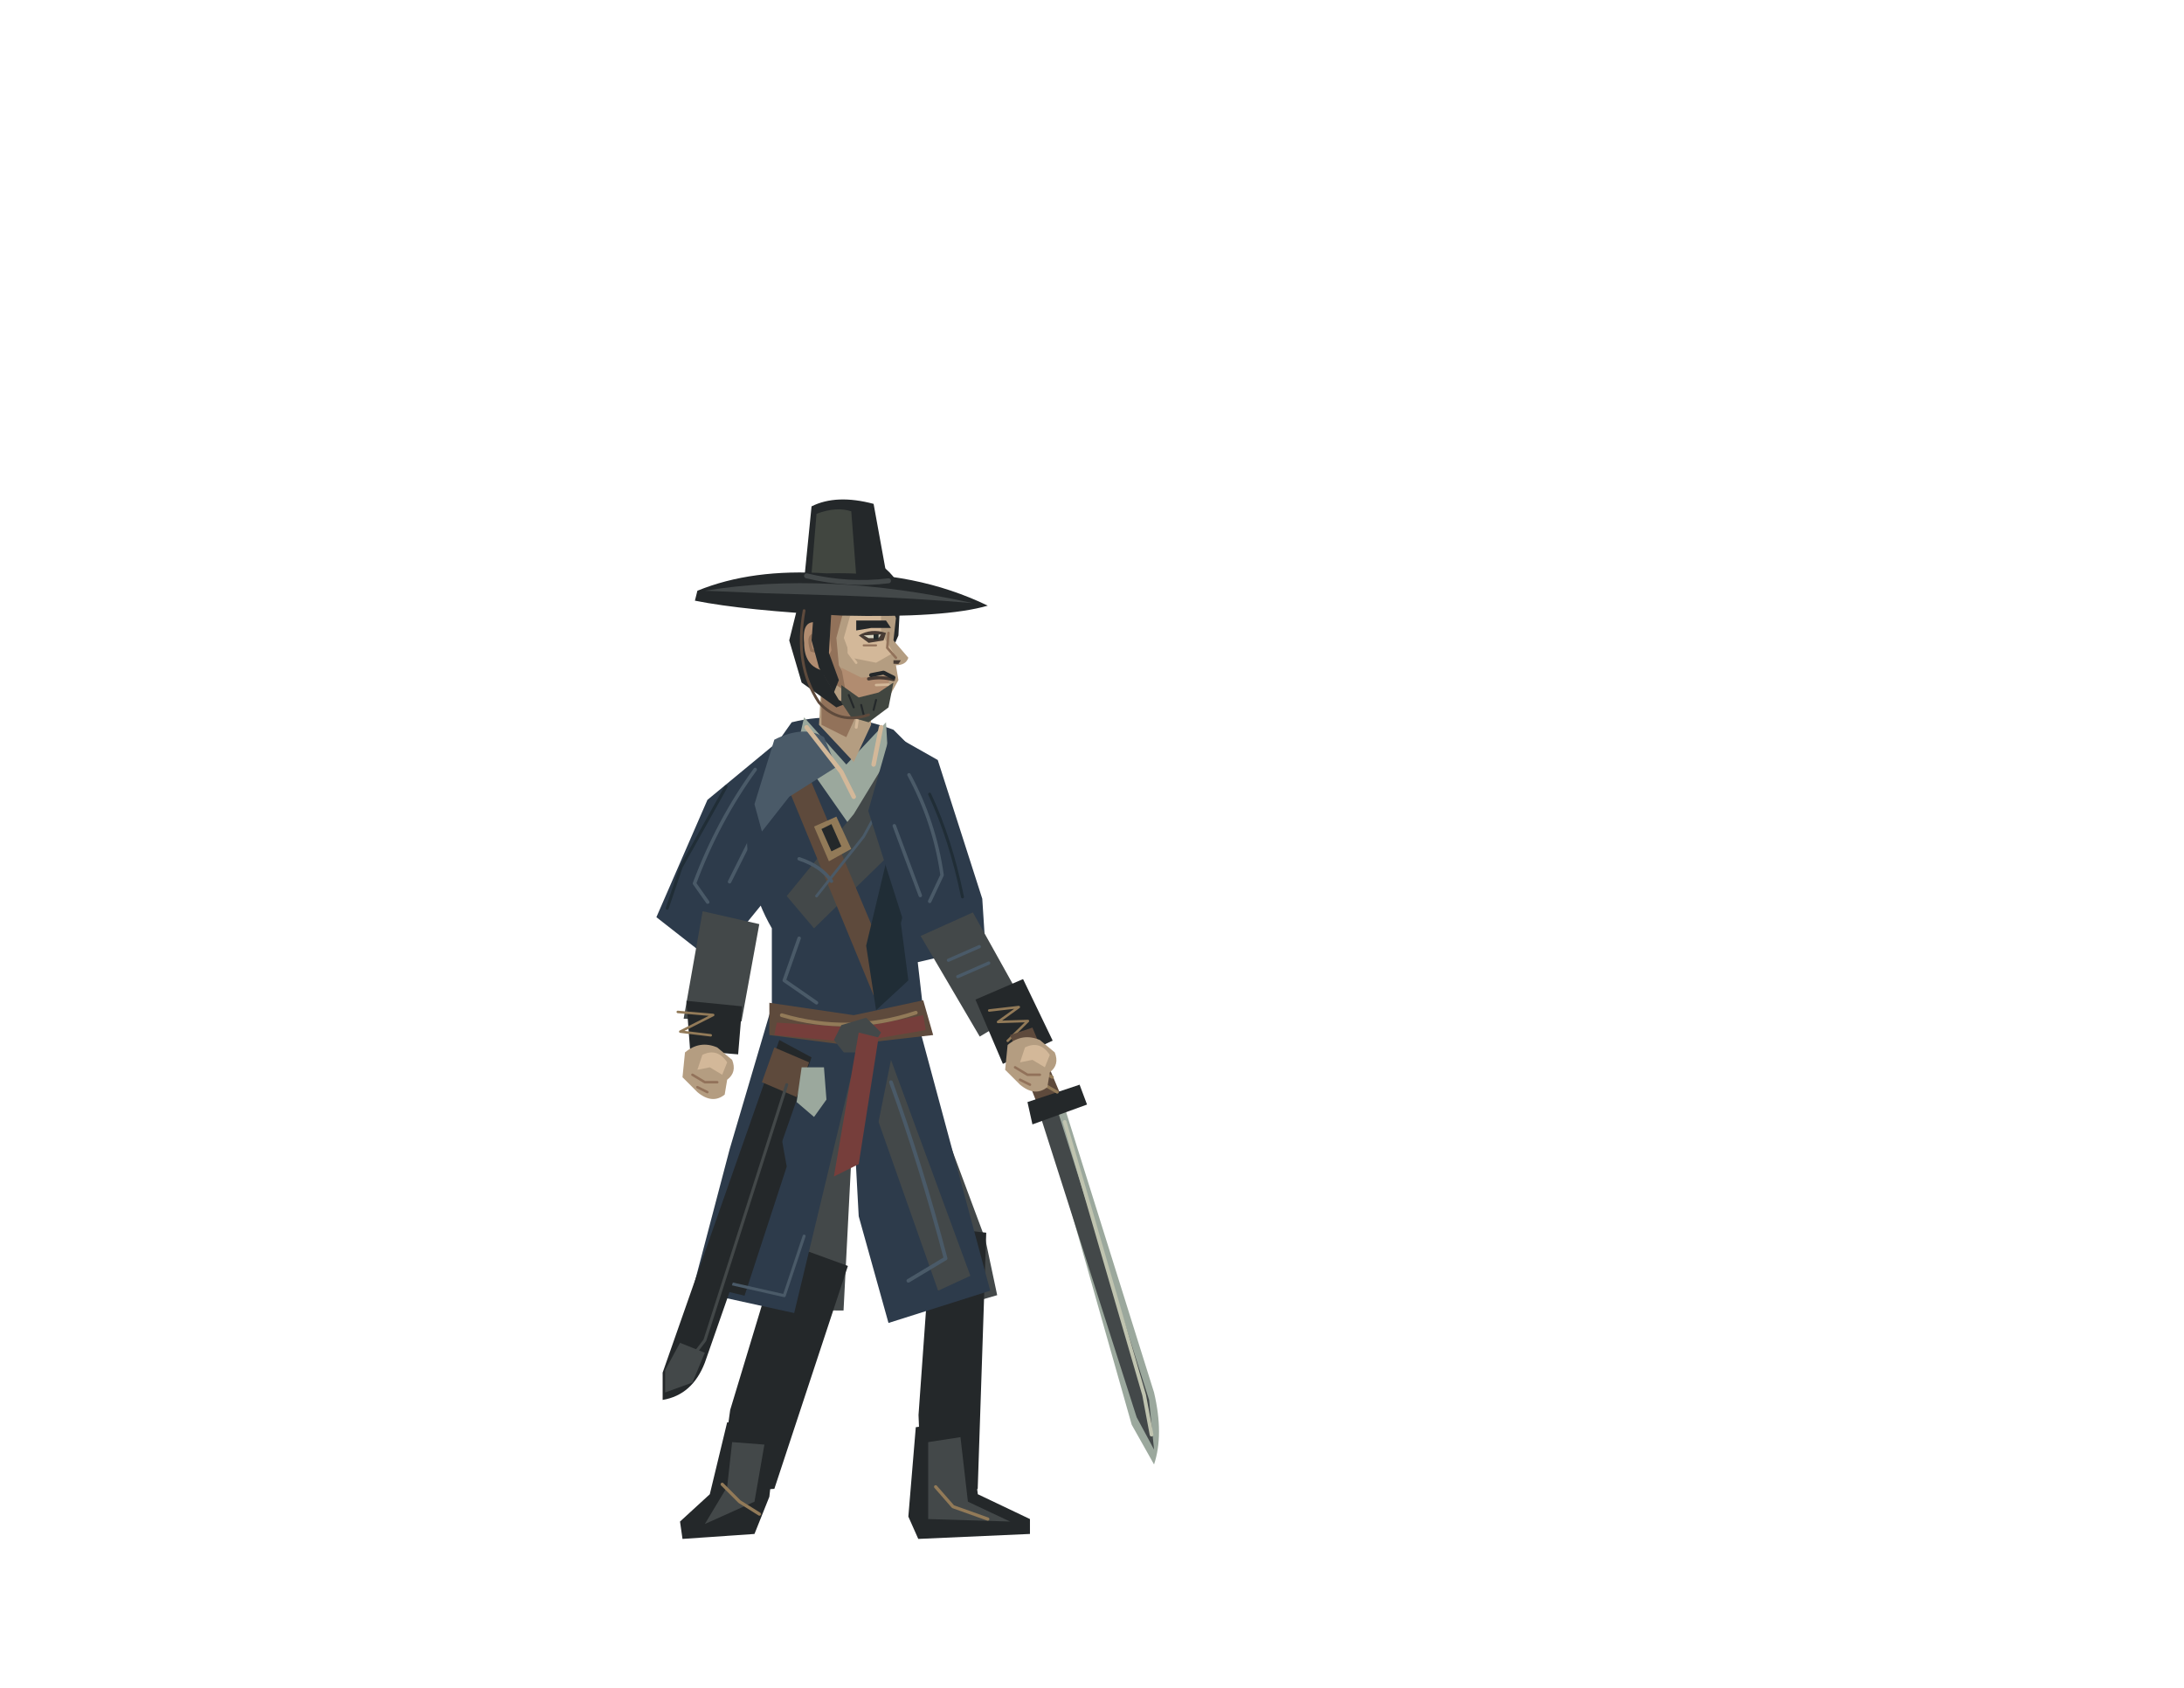
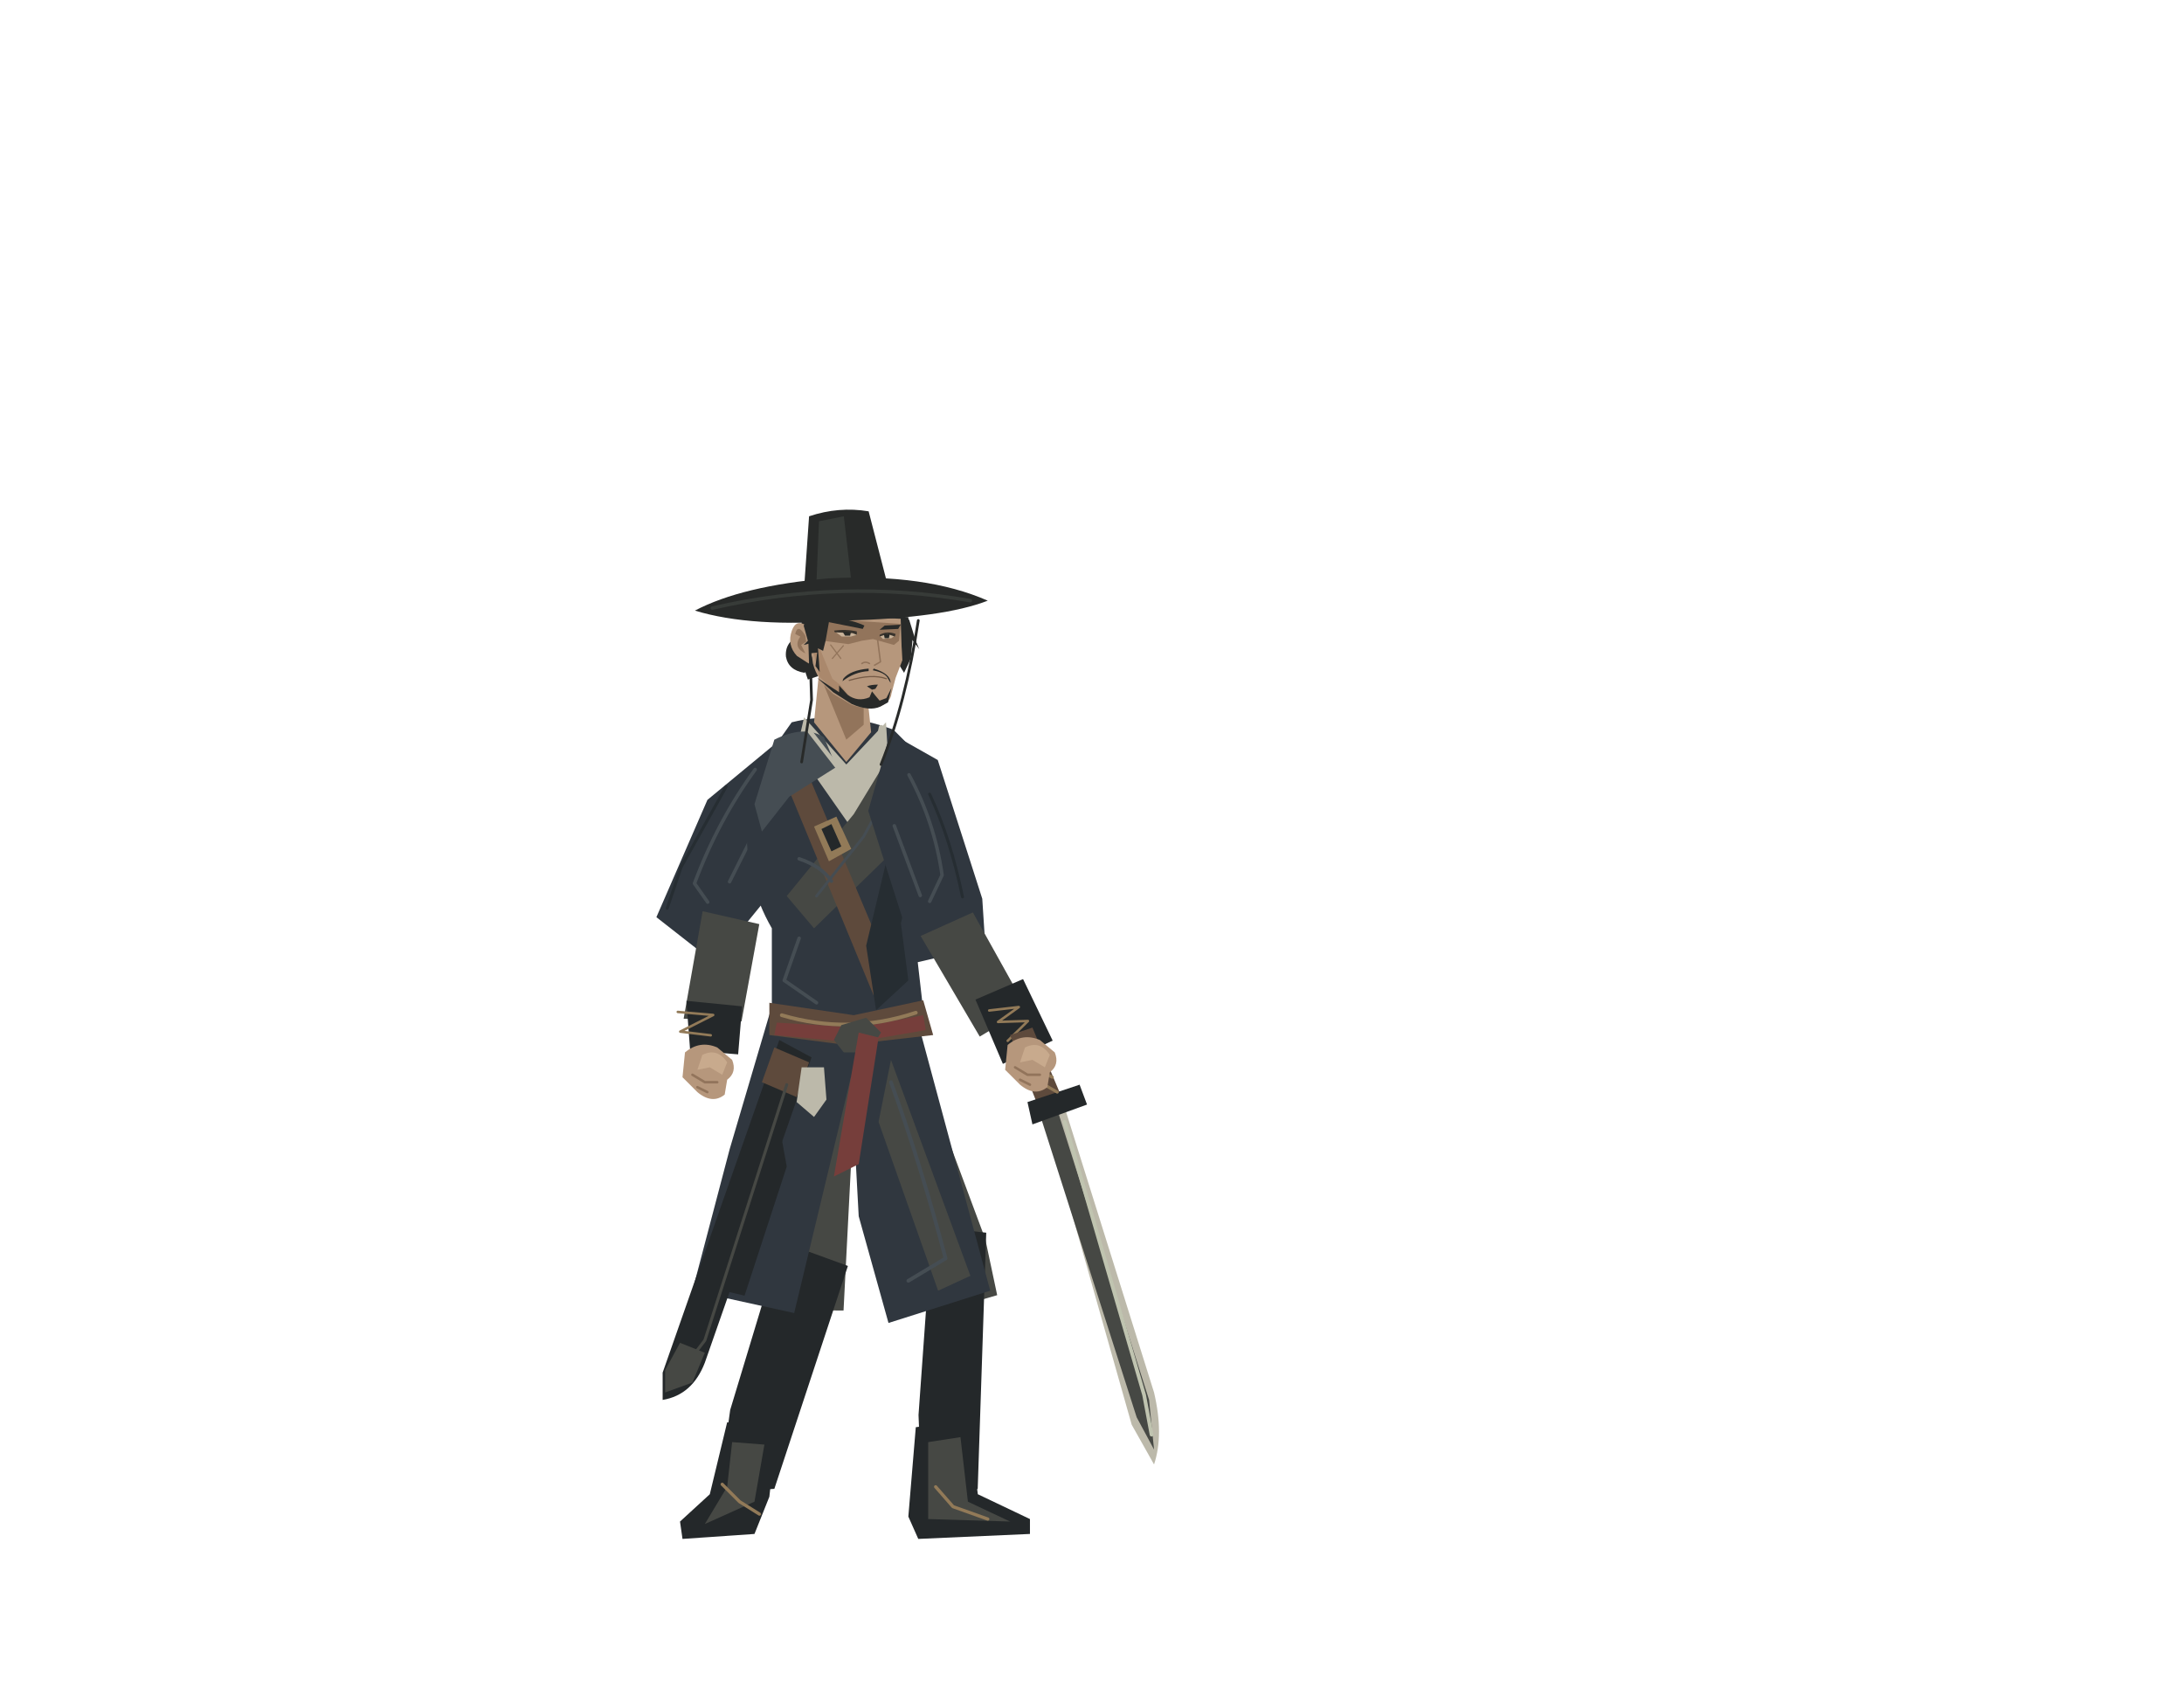
- <svg xmlns="http://www.w3.org/2000/svg" viewBox="-100 -140 880 680" role="img" aria-label="HONRO hwigyeom.v007 idle">
+ <svg xmlns="http://www.w3.org/2000/svg" viewBox="-100 -140 880 680" role="img" aria-label="HONRO hwigyeom.v008 idle">
  <g id="root" transform="matrix(1 0 0 1 0 0)" opacity="1" />
  <g id="rear_thigh" transform="matrix(0.98934 -0.14565 0.14565 0.98934 -38.09145 37.73591)" opacity="1">
-     <path id="rear_trouser" d="M224 278L244 287L224 387L198 383L200 371Z" fill="#434849" />
+     <path id="rear_trouser" d="M224 278L244 287L224 387L198 383L200 371Z" fill="#464844" />
    <path id="rear_trouser_crease" d="M217 299 Q224 322 210 345 L209 361" fill="none" stroke="#24282A" stroke-width="1.5" stroke-linecap="round" stroke-linejoin="round" />
  </g>
  <g id="rear_shin" transform="matrix(0.99049 0.13758 -0.13758 0.99049 65.04246 -23.01388)" opacity="1">
    <path id="rear_lower_leg" d="M201 359L229 365L212 458L190 463L190 429Z" fill="#24282A" />
  </g>
  <g id="rear_foot" transform="matrix(1 0 0 1 0 0)" opacity="1">
    <path id="rear_tailored_boot" d="M193 433L213 436L210 463L204 478L175 480L174 473L186 462Z" fill="#24282A" />
-     <path id="rear_boot_side" d="M195 441L208 442L204 465L184 474L193 459Z" fill="#434849" />
+     <path id="rear_boot_side" d="M195 441L208 442L204 465L184 474L193 459Z" fill="#464844" />
    <path id="rear_boot_seam" d="M191 458 L198 465 206 470" fill="none" stroke="#927A58" stroke-width="1.3" stroke-linecap="round" stroke-linejoin="round" />
  </g>
  <g id="front_thigh" transform="matrix(0.99251 -0.12213 0.12213 0.99251 -32.05818 34.97993)" opacity="1">
-     <path id="front_trouser" d="M244 276L266 274L287 362L289 385L264 389L259 371Z" fill="#434849" />
+     <path id="front_trouser" d="M244 276L266 274L287 362L289 385L264 389L259 371Z" fill="#464844" />
    <path id="front_trouser_crease" d="M267 304 Q273 330 275 348 L270 363" fill="none" stroke="#24282A" stroke-width="1.5" stroke-linecap="round" stroke-linejoin="round" />
  </g>
  <g id="front_shin" transform="matrix(0.99386 0.11061 -0.11061 0.99386 52.52401 -28.81755)" opacity="1">
    <path id="front_lower_leg" d="M264 356L286 356L294 459L272 465L267 432Z" fill="#24282A" />
  </g>
  <g id="front_foot" transform="matrix(1 0 0 1 0 0)" opacity="1">
    <path id="front_tailored_boot" d="M269 435L290 432L294 462L315 472L315 478L270 480L266 471Z" fill="#24282A" />
-     <path id="front_boot_side" d="M274 441L287 439L290 465L307 473L274 472Z" fill="#434849" />
+     <path id="front_boot_side" d="M274 441L287 439L290 465L307 473L274 472Z" fill="#464844" />
    <path id="front_boot_seam" d="M277 459 L284 467 298 472" fill="none" stroke="#927A58" stroke-width="1.3" stroke-linecap="round" stroke-linejoin="round" />
  </g>
  <g id="rear_cloth" transform="matrix(1 0 0 1 0 2)" opacity="1">
-     <path id="rear_coat" d="M212 260L245 283L220 387L179 378L194 321Z" fill="#2D3B4B" />
+     <path id="rear_coat" d="M212 260L245 283L220 387L179 378L194 321Z" fill="#30373F" />
    <path id="rear_coat_shadow" d="M210 289L217 328L200 380L183 376Z" fill="#24282A" />
-     <path id="rear_coat_fold" d="M216 284 L207 325 193 365" fill="none" stroke="#4A5A68" stroke-width="1.5" stroke-linecap="round" stroke-linejoin="round" />
-     <path id="coat_hem" d="M185 373 L216 380 224 356" fill="none" stroke="#4A5A68" stroke-width="1.2" stroke-linecap="round" stroke-linejoin="round" />
+     <path id="rear_coat_fold" d="M216 284 L207 325 193 365" fill="none" stroke="#454D53" stroke-width="1.5" stroke-linecap="round" stroke-linejoin="round" />
  </g>
  <g id="pelvis" transform="matrix(1 0 0 1 0 2)" opacity="1" />
  <g id="rear_upper_arm" transform="matrix(0.99551 0.09461 -0.09461 0.99551 16.1974 -17.61984)" opacity="1">
-     <path id="rear_sleeve" d="M215 155L235 177L216 218L196 248L171 232L187 183Z" fill="#2D3B4B" />
-     <path id="rear_sleeve_folds" d="M205 169 Q192 191 185 217 L191 224 M211 184 L199 215" fill="none" stroke="#4A5A68" stroke-width="1.4" stroke-linecap="round" stroke-linejoin="round" />
-     <path id="rear_sleeve_seam" d="M194 177 L179 211 175 228" fill="none" stroke="#202D36" stroke-width="1.2" stroke-linecap="round" stroke-linejoin="round" />
+     <path id="rear_sleeve" d="M215 155L235 177L216 218L196 248L171 232L187 183Z" fill="#30373F" />
+     <path id="rear_sleeve_folds" d="M205 169 Q192 191 185 217 L191 224 M211 184 L199 215" fill="none" stroke="#454D53" stroke-width="1.4" stroke-linecap="round" stroke-linejoin="round" />
+     <path id="rear_sleeve_seam" d="M194 177 L179 211 175 228" fill="none" stroke="#262D32" stroke-width="1.2" stroke-linecap="round" stroke-linejoin="round" />
  </g>
  <g id="rear_forearm" transform="matrix(0.99219 -0.12473 0.12473 0.99219 -34.70475 25.71494)" opacity="1">
-     <path id="rear_vambrace" d="M191 227L213 235L201 273L178 269Z" fill="#434849" />
+     <path id="rear_vambrace" d="M191 227L213 235L201 273L178 269Z" fill="#464844" />
    <path id="rear_wrist" d="M180 262L202 267L198 286L179 282Z" fill="#24282A" />
    <path id="rear_bracer_lace" d="M176 266 L190 269 176 274 188 277" fill="none" stroke="#927A58" stroke-width="1" stroke-linecap="round" stroke-linejoin="round" />
  </g>
  <g id="rear_hand" transform="matrix(1 0 0 1 0 0)" opacity="1">
-     <path id="rear_hand_shape" d="M176 284 Q182 279 189 282 L195 287 Q197 292 193 295 L192 301 Q187 305 181 300 L175 294Z" fill="#B49D81" />
-     <path id="rear_thumb" d="M183 285 Q189 282 193 288 L191 293 186 290 181 291Z" fill="#D3B899" />
-     <path id="rear_knuckles" d="M179 293 L184 296 189 296 M181 298 L185 300" fill="none" stroke="#92725A" stroke-width="1" stroke-linecap="round" stroke-linejoin="round" />
+     <path id="rear_hand_shape" d="M176 284 Q182 279 189 282 L195 287 Q197 292 193 295 L192 301 Q187 305 181 300 L175 294Z" fill="#B6977C" />
+     <path id="rear_thumb" d="M183 285 Q189 282 193 288 L191 293 186 290 181 291Z" fill="#C8AA8D" />
+     <path id="rear_knuckles" d="M179 293 L184 296 189 296 M181 298 L185 300" fill="none" stroke="#92745B" stroke-width="1" stroke-linecap="round" stroke-linejoin="round" />
  </g>
  <g id="front_cloth" transform="matrix(1 0 0 1 0 2)" opacity="1">
-     <path id="front_coat" d="M242 274L268 263L299 378L258 391L246 348Z" fill="#2D3B4B" />
-     <path id="front_coat_edge" d="M259 285L291 372L278 378L254 310Z" fill="#434849" />
-     <path id="front_coat_fold" d="M259 294 Q271 327 281 365 L266 374" fill="none" stroke="#4A5A68" stroke-width="1.5" stroke-linecap="round" stroke-linejoin="round" />
+     <path id="front_coat" d="M242 274L268 263L299 378L258 391L246 348Z" fill="#30373F" />
+     <path id="front_coat_edge" d="M259 285L291 372L278 378L254 310Z" fill="#464844" />
+     <path id="front_coat_fold" d="M259 294 Q271 327 281 365 L266 374" fill="none" stroke="#454D53" stroke-width="1.5" stroke-linecap="round" stroke-linejoin="round" />
  </g>
  <g id="prop_hip" transform="matrix(1 0 0 1 0 2)" opacity="1">
    <path id="scabbard" d="M214 277L227 284L184 407Q179 420 167 422L167 411Z" fill="#24282A" />
    <path id="scabbard_fitting" d="M212 280L226 286L221 300L207 294Z" fill="#5E4A3C" />
-     <path id="jade_fragment" d="M223 288L232 288L233 301L228 308L221 302Z" fill="#9BA89D" />
-     <path id="scabbard_seam" d="M217 295 L184 398 174 411" fill="none" stroke="#434849" stroke-width="1.2" stroke-linecap="round" stroke-linejoin="round" />
-     <path id="scabbard_end" d="M174 399 L184 403 179 415 168 419 168 410Z" fill="#434849" />
+     <path id="jade_fragment" d="M223 288L232 288L233 301L228 308L221 302Z" fill="#BCB9AA" />
+     <path id="scabbard_seam" d="M217 295 L184 398 174 411" fill="none" stroke="#464844" stroke-width="1.2" stroke-linecap="round" stroke-linejoin="round" />
+     <path id="scabbard_end" d="M174 399 L184 403 179 415 168 419 168 410Z" fill="#464844" />
  </g>
  <g id="thorax" transform="matrix(1 0 0 1 0 2)" opacity="1">
-     <path id="torso" d="M219 149 Q239 144 260 152 L269 161 Q275 177 276 194 L268 230 272 265 246 282 211 267 211 232 Q200 213 201 190 L207 166Z" fill="#2D3B4B" />
-     <path id="collar" d="M224 147L241 166L257 149L258 166L242 190L221 160Z" fill="#9BA89D" />
-     <path id="cross_lapel" d="M258 163L268 193L228 232L217 219L244 186Z" fill="#434849" />
+     <path id="torso" d="M219 149 Q239 144 260 152 L269 161 Q275 177 276 194 L268 230 272 265 246 282 211 267 211 232 Q200 213 201 190 L207 166Z" fill="#30373F" />
+     <path id="collar" d="M224 147L241 166L257 149L258 166L242 190L221 160Z" fill="#BCB9AA" />
+     <path id="cross_lapel" d="M258 163L268 193L228 232L217 219L244 186Z" fill="#464844" />
    <path id="scabbard_strap" d="M212 162L221 159L261 254L252 259Z" fill="#5E4A3C" />
-     <path id="shoulder_plane" d="M212 156 Q224 150 232 155 L237 167 218 179 207 193 204 182Z" fill="#4A5A68" />
-     <path id="rib_plane" d="M260 193 L272 191 263 230 266 253 253 265 249 239Z" fill="#202D36" />
-     <path id="chest_fold" d="M222 204 Q231 207 235 213 M222 236 L216 253 229 262" fill="none" stroke="#4A5A68" stroke-width="1.4" stroke-linecap="round" stroke-linejoin="round" />
-     <path id="collar_edge" d="M225 151 L239 169 244 179 M255 151 L252 166" fill="none" stroke="#D3B899" stroke-width="1.8" stroke-linecap="round" stroke-linejoin="round" />
-     <path id="lapel_seam" d="M260 173 L248 195 229 219" fill="none" stroke="#4A5A68" stroke-width="1.1" stroke-linecap="round" stroke-linejoin="round" />
+     <path id="shoulder_plane" d="M212 156 Q224 150 232 155 L237 167 218 179 207 193 204 182Z" fill="#454D53" />
+     <path id="rib_plane" d="M260 193 L272 191 263 230 266 253 253 265 249 239Z" fill="#262D32" />
+     <path id="chest_fold" d="M222 204 Q231 207 235 213 M222 236 L216 253 229 262" fill="none" stroke="#454D53" stroke-width="1.4" stroke-linecap="round" stroke-linejoin="round" />
+     <path id="collar_edge" d="M225 151 L239 169 244 179 M255 151 L252 166" fill="none" stroke="#BCB9AA" stroke-width="1.8" stroke-linecap="round" stroke-linejoin="round" />
+     <path id="lapel_seam" d="M260 173 L248 195 229 219" fill="none" stroke="#454D53" stroke-width="1.1" stroke-linecap="round" stroke-linejoin="round" />
    <path id="strap_buckle" d="M228 191 L237 187 243 200 234 205Z" fill="#927A58" />
    <path id="buckle_opening" d="M231 192 L235 190 239 199 235 201Z" fill="#24282A" />
  </g>
  <g id="neck" transform="matrix(1 0 0 1 0 2)" opacity="1">
-     <path id="neck" d="M231 132 Q240 137 250 132 L251 150 244 165 230 150Z" fill="#B49D81" />
-     <path id="neck_turn" d="M231 136 L240 142 246 144 241 155 231 150Z" fill="#92725A" />
-     <path id="neck_tendon" d="M246 144 L245 151" fill="none" stroke="#D3B899" stroke-width="1.2" stroke-linecap="round" stroke-linejoin="round" />
+     <path id="neck" d="M230 129 L249 134 251 153 241 165 228 149Z" fill="#B6977C" />
+     <path id="neck_turn" d="M232 134 L248 142 248 150 241 156Z" fill="#92745B" />
  </g>
  <g id="front_upper_arm" transform="matrix(0.99576 0.09204 -0.09204 0.99576 16.03444 -21.70178)" opacity="1">
-     <path id="front_sleeve" d="M258 154L278 163L301 217L304 236L277 245L252 186Z" fill="#2D3B4B" />
-     <path id="front_sleeve_folds" d="M267 170 Q279 188 284 209 L280 220 M263 191 L276 218" fill="none" stroke="#4A5A68" stroke-width="1.4" stroke-linecap="round" stroke-linejoin="round" />
-     <path id="front_sleeve_seam" d="M276 177 Q286 194 293 217" fill="none" stroke="#202D36" stroke-width="1.2" stroke-linecap="round" stroke-linejoin="round" />
+     <path id="front_sleeve" d="M258 154L278 163L301 217L304 236L277 245L252 186Z" fill="#30373F" />
+     <path id="front_sleeve_folds" d="M267 170 Q279 188 284 209 L280 220 M263 191 L276 218" fill="none" stroke="#454D53" stroke-width="1.4" stroke-linecap="round" stroke-linejoin="round" />
+     <path id="front_sleeve_seam" d="M276 177 Q286 194 293 217" fill="none" stroke="#262D32" stroke-width="1.2" stroke-linecap="round" stroke-linejoin="round" />
  </g>
  <g id="front_forearm" transform="matrix(0.99337 -0.115 0.115 0.99337 -30.89547 38.47444)" opacity="1">
-     <path id="front_vambrace" d="M277 232L299 225L316 266L296 275Z" fill="#434849" />
+     <path id="front_vambrace" d="M277 232L299 225L316 266L296 275Z" fill="#464844" />
    <path id="front_wrist" d="M296 260L316 254L325 280L304 287Z" fill="#24282A" />
    <path id="front_bracer_lace" d="M301 265 L313 265 304 270 316 271 307 278" fill="none" stroke="#927A58" stroke-width="1" stroke-linecap="round" stroke-linejoin="round" />
-     <path id="vambrace_ridges" d="M287 243 L300 239 M290 250 L303 246" fill="none" stroke="#4A5A68" stroke-width="1.3" stroke-linecap="round" stroke-linejoin="round" />
  </g>
  <g id="belt" transform="matrix(1 0 0 1 0 2)" opacity="1">
    <path id="waist" d="M210 262L244 267L272 261L276 275L241 279L210 275Z" fill="#5E4A3C" />
    <path id="waist_cord" d="M213 270L246 272L272 267L273 273L244 278L212 275Z" fill="#763E3B" />
    <path id="belt_edge" d="M215 267 Q242 275 269 266" fill="none" stroke="#927A58" stroke-width="1.5" stroke-linecap="round" stroke-linejoin="round" />
-     <path id="belt_knot" d="M239 271 L249 268 255 274 250 282 240 282 236 277Z" fill="#434849" />
-     <path id="belt_knot_stitch" d="M240 275 L250 275 M241 278 L248 278" fill="none" stroke="#434849" stroke-width="1" stroke-linecap="round" stroke-linejoin="round" />
+     <path id="belt_knot" d="M239 271 L249 268 255 274 250 282 240 282 236 277Z" fill="#464844" />
+     <path id="belt_knot_stitch" d="M240 275 L250 275 M241 278 L248 278" fill="none" stroke="#464844" stroke-width="1" stroke-linecap="round" stroke-linejoin="round" />
  </g>
  <g id="ribbon" transform="matrix(1 0 0 1 0 2)" opacity="1">
    <path id="sash" d="M246 274L254 276L246 327L236 332L242 297Z" fill="#763E3B" />
  </g>
  <g id="weapon" transform="matrix(1 0 0 1 0 0)" opacity="1">
-     <path id="hwandao_blade" d="M320 307L328 303L365 421Q369 438 365 450L356 434Z" fill="#9BA89D" />
-     <path id="blade_spine" d="M326 307L363 424L365 444L358 431L319 309Z" fill="#434849" />
+     <path id="hwandao_blade" d="M320 307L328 303L365 421Q369 438 365 450L356 434Z" fill="#BCB9AA" />
+     <path id="blade_spine" d="M326 307L363 424L365 444L358 431L319 309Z" fill="#464844" />
    <path id="sword_grip" d="M307 277L316 274L329 305L320 310Z" fill="#5E4A3C" />
    <path id="sword_guard" d="M314 304L335 297L338 305L316 313Z" fill="#24282A" />
    <path id="blade_edge" d="M329 312 L361 422 364 438" fill="none" stroke="#C0C4B0" stroke-width="1.5" stroke-linecap="round" stroke-linejoin="round" />
    <path id="grip_wrap" d="M312 279 L320 282 M314 284 L322 288 M316 290 L324 294 M319 296 L326 300" fill="none" stroke="#927A58" stroke-width="1.2" stroke-linecap="round" stroke-linejoin="round" />
  </g>
  <g id="front_hand" transform="matrix(1 0 0 1 0 0)" opacity="1">
-     <path id="front_hand_shape" d="M306 281 Q312 276 319 279 L325 284 Q327 289 323 292 L322 298 Q317 302 311 297 L305 291Z" fill="#B49D81" />
-     <path id="front_thumb" d="M313 282 Q319 279 323 285 L321 290 316 287 311 288Z" fill="#D3B899" />
-     <path id="front_knuckles" d="M309 290 L314 293 319 293 M311 295 L315 297" fill="none" stroke="#92725A" stroke-width="1" stroke-linecap="round" stroke-linejoin="round" />
+     <path id="front_hand_shape" d="M306 281 Q312 276 319 279 L325 284 Q327 289 323 292 L322 298 Q317 302 311 297 L305 291Z" fill="#B6977C" />
+     <path id="front_thumb" d="M313 282 Q319 279 323 285 L321 290 316 287 311 288Z" fill="#C8AA8D" />
+     <path id="front_knuckles" d="M309 290 L314 293 319 293 M311 295 L315 297" fill="none" stroke="#92745B" stroke-width="1" stroke-linecap="round" stroke-linejoin="round" />
  </g>
  <g id="head" transform="matrix(1 0 0 1 0 2)" opacity="1">
-     <path id="hair_back" d="M222 100 Q221 87 237 82 Q255 80 263 95 L262 114 252 137 237 143 223 133 218 116Z" fill="#24282A" />
-     <path id="face_plane" d="M237 94 Q248 88 257 97 L261 107 260 116 266 123 Q265 126 261 126 L262 132 257 141 249 146 238 140 232 130 231 110Z" fill="#B49D81" />
-     <path id="temple_shadow" d="M234 99 L241 100 237 115 238 126 246 140 237 134 231 124 231 111Z" fill="#92725A" />
-     <path id="cheek_light" d="M244 101 Q251 99 255 105 L255 113 260 121 253 125 243 123 240 115Z" fill="#D3B899" />
-     <path id="jaw_plane" d="M239 127 L247 131 259 130 256 140 249 143 241 138Z" fill="#B18C70" />
-     <path id="brow_plane" d="M244 103 L249 102 254 105 250 105 246 106Z" fill="#D3B899" />
-     <path id="ear" d="M230 109 Q223 107 224 117 Q224 126 231 128 L235 120 234 112Z" fill="#B18C70" />
-     <path id="ear_fold" d="M229 114 Q225 113 227 120 L231 121" fill="none" stroke="#92725A" stroke-width="1.2" stroke-linecap="round" stroke-linejoin="round" />
-     <path id="brow" d="M245 108 L257 108 259 111 251 111 245 112Z" fill="#24282A" />
-     <path id="eye_socket" d="M246 114 Q251 111 257 113 L256 116 250 117Z" fill="#473B34" />
-     <path id="eye_light" d="M248 114 L255 113.6 254 115.1 250 115.1Z" fill="#D8D5C2" />
-     <path id="iris" d="M252 113.5 L254 113.5 254 115.6 252 115.8Z" fill="#242B2A" />
-     <path id="lower_lid" d="M248 118 L253 118" fill="none" stroke="#92725A" stroke-width="0.8" stroke-linecap="round" stroke-linejoin="round" />
-     <path id="nose_bridge" d="M258 113 L257.5 119 261 123" fill="none" stroke="#92725A" stroke-width="1" stroke-linecap="round" stroke-linejoin="round" />
-     <path id="nostril" d="M260 124 L263 124 262 125.5 260 125.4Z" fill="#473B34" />
-     <path id="mouth" d="M250 131.5 Q255 130.5 260 131.8" fill="none" stroke="#473B34" stroke-width="1.3" stroke-linecap="round" stroke-linejoin="round" />
-     <path id="lower_lip" d="M253 134 L258 133.8" fill="none" stroke="#D3B899" stroke-width="1" stroke-linecap="round" stroke-linejoin="round" />
-     <path id="sideburn" d="M228 103 L235 104 234 121 238 132 236 137 230 127 227 116Z" fill="#24282A" />
-     <path id="beard" d="M239 134 L246 139 254 137 260 133 258 143 250 149 243 147 239 141Z" fill="#414640" />
-     <path id="moustache" d="M251 130 L256 129 260 131" fill="none" stroke="#24282A" stroke-width="1.6" stroke-linecap="round" stroke-linejoin="round" />
-     <path id="jaw_stubble" d="M242 138 L244 143 M247 142 L248 146 M253 140 L252 144" fill="none" stroke="#24282A" stroke-width="0.8" stroke-linecap="round" stroke-linejoin="round" />
-     <path id="face_scar" d="M242 117 L242 121 245 125" fill="none" stroke="#D3B899" stroke-width="1" stroke-linecap="round" stroke-linejoin="round" />
-     <path id="gat_crown" d="M224 92 L227 62 Q237 57 252 61 L258 94Z" fill="#24282A" />
-     <path id="gat_crown_light" d="M229 65 Q237 62 243 64 L245 90 227 89Z" fill="#414640" />
-     <path id="gat_brim" d="M181 96 Q203 87 233 89 Q269 88 298 102 Q281 107 239 106 Q200 104 180 100Z" fill="#24282A" />
-     <path id="gat_rim" d="M184 96 Q233 88 292 101 Q269 99 241 98 L208 97Z" fill="#434849" />
-     <path id="gat_band" d="M225 90 Q242 94 258 92" fill="none" stroke="#434849" stroke-width="2" stroke-linecap="round" stroke-linejoin="round" />
-     <path id="gat_cord" d="M224 104 Q220 126 230 141 Q238 150 250 146" fill="none" stroke="#5E4A3C" stroke-width="1.1" stroke-linecap="round" stroke-linejoin="round" />
+     <path id="low_knot" d="M225.18 112.74 Q216 115.46 216.68 122.6 Q217.7 128.04 224.16 129.06 L229.94 124.3Z" fill="#282A29" />
+     <path id="hair_back" d="M266.32 110.02 L265.98 106.62 224.84 103.56 Q219.4 114.78 225.52 131.78 L229.6 130.42 230.62 124.3 260.88 123.62 264.28 129.06 267 123.28 267.68 115.8 270.4 119.54Z" fill="#282A29" />
+     <path id="face_plane" d="M262.92 107.3 L233 105.94 225.86 113.08 227.56 125.32 Q229.26 132.12 235.72 137.56 L243.2 141.98 Q250 144.36 255.1 142.32 Q258.84 140.62 259.18 137.56 L260.88 131.1 263.6 123.96 263.26 117.84Z" fill="#B6977C" />
+     <path id="hat_shadow" d="M262.92 109.34 L232.66 107.3 228.92 115.8 241.84 117.5 247.28 116.14 251.7 115.46 260.2 117.84 262.24 116.14Z" fill="#92745B" />
+     <path id="cheek_shadow" d="M230.28 119.2 L227.9 121.24 230.28 130.76 237.42 137.56 244.9 141.64 238.78 134.16 235.38 131.44Z" fill="#AA886C" />
+     <path id="ear" d="M224.84 110.02 Q220.76 107.3 219.06 112.06 Q217.02 117.84 221.1 122.26 L225.86 125.32 227.56 121.58 226.88 116.48Z" fill="#B6977C" />
+     <path id="ear_fold" d="M224.5 114.1 Q221.44 109 220.42 113.42 L222.46 114.44 Q219.4 118.86 224.5 121.24 L222.8 117.84 224.84 116.48Z" fill="#92745B" />
+     <path id="near_brow" d="M248.3 110.02 Q241.5 106.96 234.36 107.3 L234.02 108.66 247.62 111.38Z" fill="#282A29" />
+     <path id="far_brow" d="M262.92 109.68 L256.46 110.02 254.42 111.72 261.9 111.38Z" fill="#282A29" />
+     <path id="near_eye" d="M244.22 112.74 Q240.48 111.38 236.4 112.4 L239.12 114.44 242.86 114.44 245.24 113.76Z" fill="#C8B299" />
+     <path id="near_lid" d="M245.24 112.4 Q240.82 111.38 236.06 112.06 L236.4 112.74 243.54 113.08 245.24 113.76Z" fill="#39332C" />
+     <path id="near_pupil" d="M242.86 112.74 L239.46 112.4 240.48 114.1 242.52 114.1Z" fill="#292A27" />
+     <path id="far_eye" d="M260.54 114.1 Q257.82 112.4 254.42 114.1 L255.78 115.46 259.18 115.12Z" fill="#C8B299" />
+     <path id="far_lid" d="M260.88 113.42 Q257.48 112.06 254.42 113.76 L254.42 114.44 257.48 113.42 260.54 114.44Z" fill="#39332C" />
+     <path id="far_pupil" d="M258.5 113.42 L256.12 113.42 256.46 115.12 258.16 115.12Z" fill="#292A27" />
+     <path id="nose" d="M253.4 114.1 L254.76 124.64 252.38 126 M250.34 125.32 Q248.64 124.3 247.28 125.32" fill="none" stroke="#92745B" stroke-width="0.578" stroke-linecap="round" stroke-linejoin="round" />
+     <path id="moustache" d="M251.7 128.04 Q256.8 129.06 257.82 131.44 L258.84 133.14 Q258.84 129.4 252.04 127.36Z M250 127.36 Q242.52 128.04 239.8 131.44 L239.46 132.46 Q244.22 128.72 250 128.38Z" fill="#282A29" />
+     <path id="mouth" d="M257.14 131.44 Q251.36 129.4 242.18 132.12" fill="none" stroke="#765B46" stroke-width="0.476" stroke-linecap="round" stroke-linejoin="round" />
+     <path id="chin_mark" d="M253.74 133.82 Q251.02 133.82 249.32 134.5 L251.36 135.86 252.72 135.52Z" fill="#282A29" />
+     <path id="beard" d="M259.18 135.18 L257.14 139.26 254.42 140.28 252.72 138.24 251.36 136.54 250.34 138.92 Q245.58 140.96 241.5 137.9 L238.1 134.16 238.1 136.88 229.26 131.1 235.72 136.88 243.2 141.64 Q250.34 144.7 254.76 142.66 L257.82 140.96Z" fill="#282A29" />
+     <path id="scar" d="M239.8 118.18 L235.38 123.28 M234.7 117.84 L238.78 123.28" fill="none" stroke="#92745B" stroke-width="0.476" stroke-linecap="round" stroke-linejoin="round" />
+     <path id="hair_front" d="M266.32 107.64 L264.28 107.3 263.26 117.16 264.28 123.62 265.98 120.22 265.98 113.42 269.72 118.52Z M234.36 106.62 L226.88 105.26 223.82 110.02 225.52 116.14 223.82 117.84 226.54 117.16 226.2 121.24 229.26 120.9 228.58 126.34 230.28 128.72 229.6 119.2 231.64 120.22 232.66 116.14Z" fill="#282A29" />
+     <path id="gat_crown" d="M224 95 L226 66 Q238 62 250 64 L258 95Z" fill="#282A29" />
+     <path id="gat_crown_light" d="M230 68 L240 66 243 92 229 92Z" fill="#373B38" />
+     <path id="gat_brim" d="M180 104 Q199 94 234 91 Q273 89 298 100 Q280 107 241 108 Q203 111 180 104Z" fill="#282A29" />
+     <path id="gat_rim" d="M187 103 Q239 91 291 100" fill="none" stroke="#373B38" stroke-width="1.4" stroke-linecap="round" stroke-linejoin="round" />
+     <path id="gat_cord" d="M226 108 L227 140 223 165 M270 108 Q265 141 255 166" fill="none" stroke="#282A29" stroke-width="1.1" stroke-linecap="round" stroke-linejoin="round" />
  </g>
</svg>
